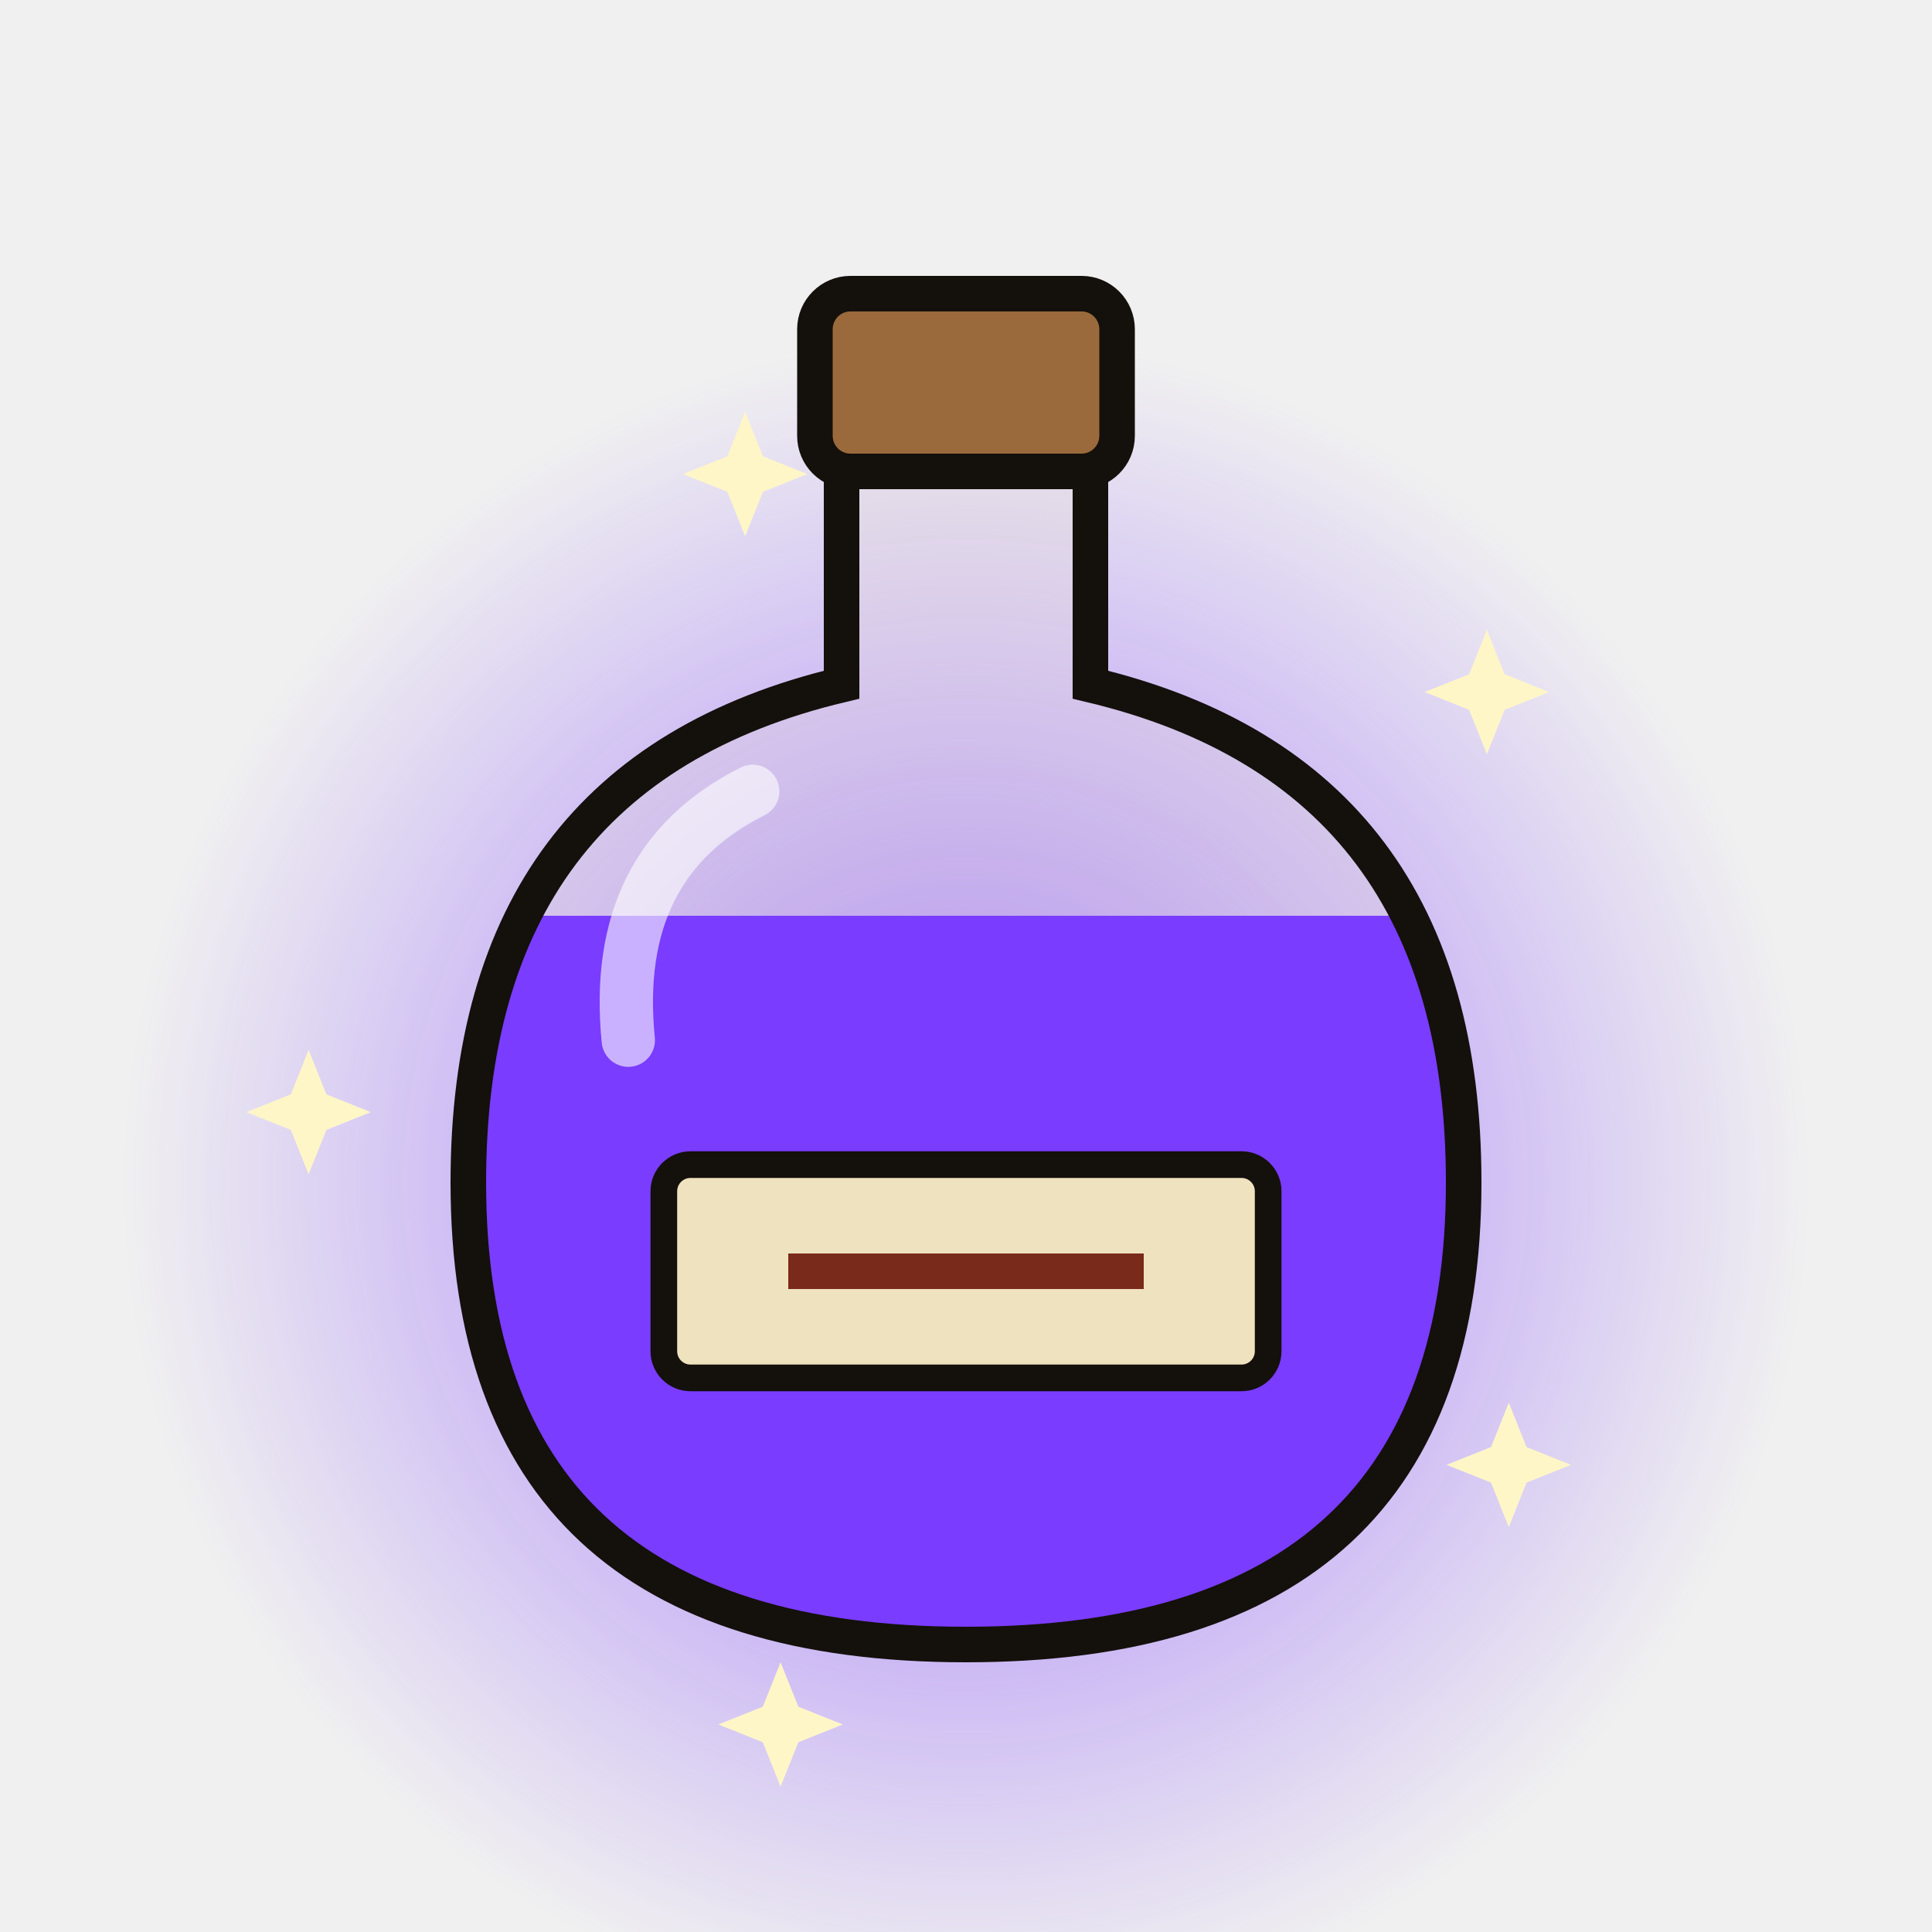
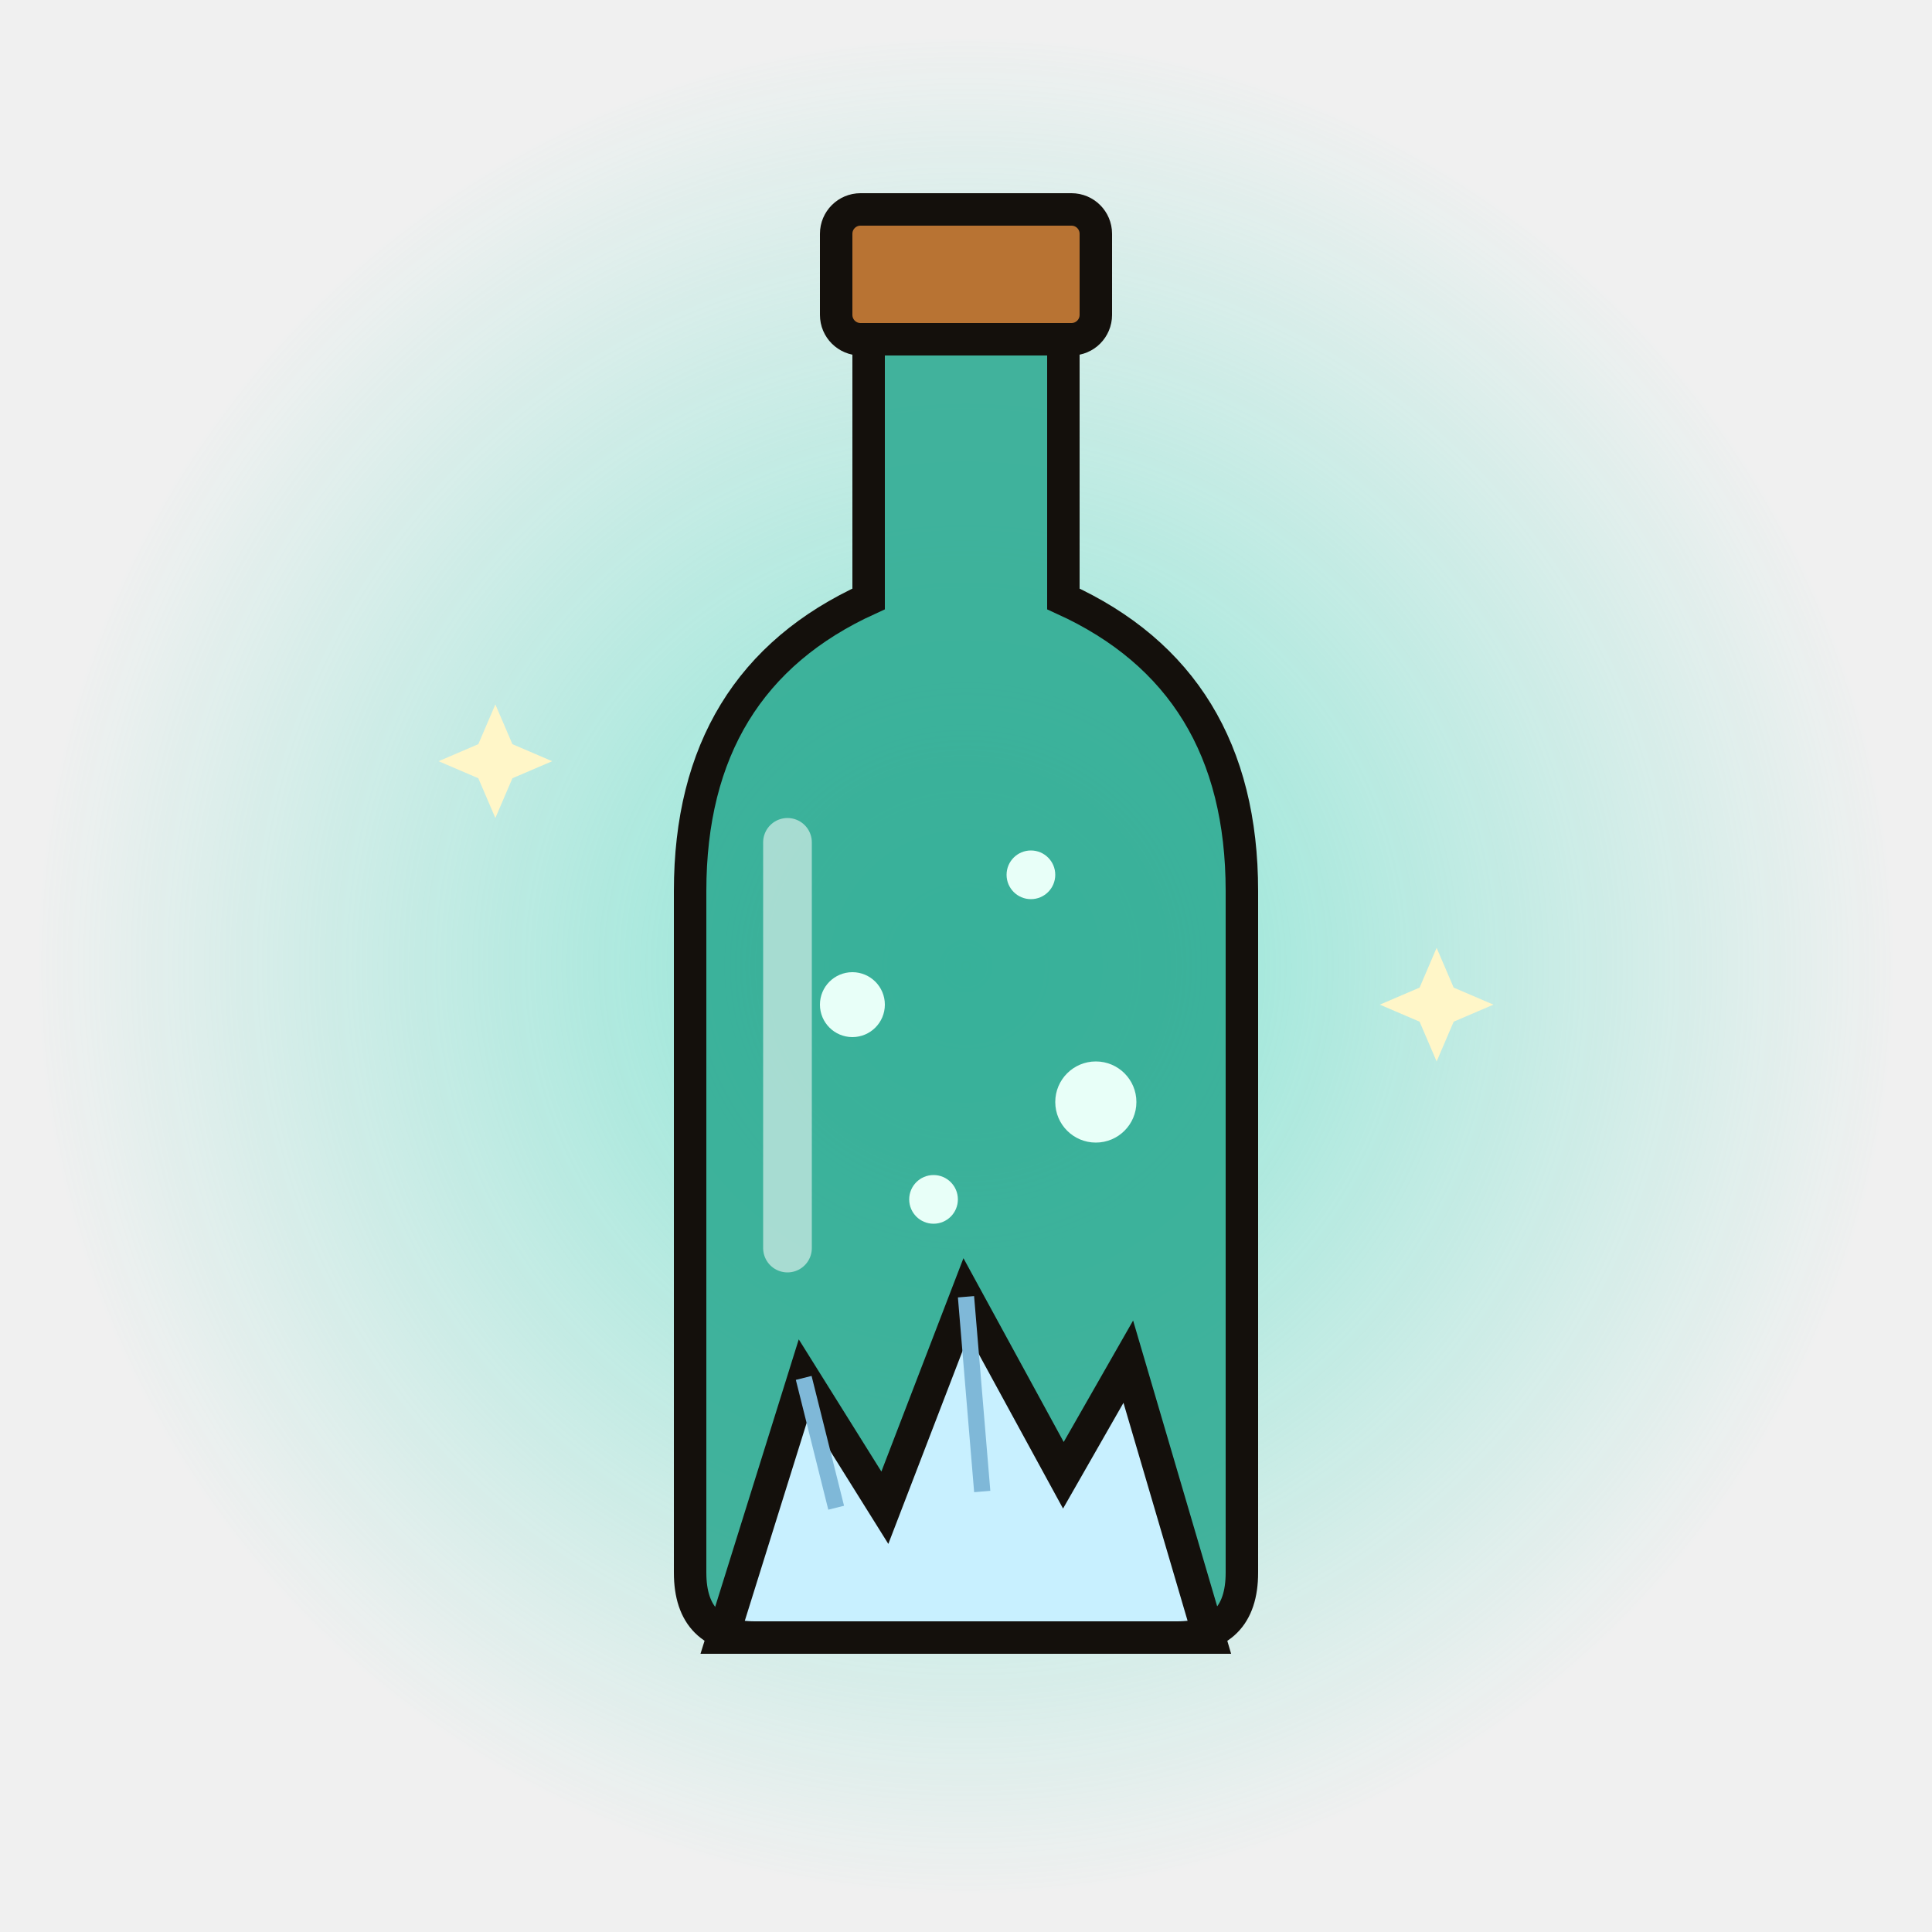
<svg xmlns="http://www.w3.org/2000/svg" viewBox="0 0 200 200" width="200" height="200">
  <defs>
    <radialGradient id="glow">
-       <stop offset="0" stop-color="#7a3cff" stop-opacity="0.7" />
-       <stop offset="1" stop-color="#7a3cff" stop-opacity="0" />
+       <stop offset="0" stop-color="#5ae0c8" stop-opacity="0.7" />
+       <stop offset="1" stop-color="#5ae0c8" stop-opacity="0" />
    </radialGradient>
  </defs>
-   <g transform="translate(100 104) scale(0.920)">
-     <circle cx="0" cy="20" r="96" fill="url(#glow)" />
-     <clipPath id="bottle">
-       <path d="M-14,-62 L14,-62 L14,-36 Q56,-26 56,20 Q56,72 0,72 Q-56,72 -56,20 Q-56,-26 -14,-36 Z" />
-     </clipPath>
-     <path d="M-14,-62 L14,-62 L14,-36 Q56,-26 56,20 Q56,72 0,72 Q-56,72 -56,20 Q-56,-26 -14,-36 Z" fill="#e8e2d0" fill-opacity="0.25" />
-     <rect x="-60" y="-10.0" width="120" height="90.0" fill="#7a3cff" clip-path="url(#bottle)" />
-     <path d="M-14,-62 L14,-62 L14,-36 Q56,-26 56,20 Q56,72 0,72 Q-56,72 -56,20 Q-56,-26 -14,-36 Z" fill="none" stroke="#14100c" stroke-width="4" />
-     <rect x="-17" y="-80" width="34" height="20" rx="4" fill="#9a6a3c" stroke="#14100c" stroke-width="4" />
-     <path d="M-38,4 Q-40,-16 -24,-24" fill="none" stroke="#ffffff" stroke-opacity="0.6" stroke-width="6" stroke-linecap="round" />
-     <rect x="-34" y="18" width="68" height="24" rx="3" fill="#efe2bf" stroke="#14100c" stroke-width="3" />
-     <path d="M-20,30 L20,30" stroke="#7a2a1a" stroke-width="4" />
-     <path d="M61.075,44.784 L63.075,49.784 L68.075,51.784 L63.075,53.784 L61.075,58.784 L59.075,53.784 L54.075,51.784 L59.075,49.784 Z" fill="#fff6c8" />
-     <path d="M-20.865,73.997 L-18.865,78.997 L-13.865,80.997 L-18.865,82.997 L-20.865,87.997 L-22.865,82.997 L-27.865,80.997 L-22.865,78.997 Z" fill="#fff6c8" />
-     <path d="M-73.97,5.095 L-71.97,10.095 L-66.97,12.095 L-71.97,14.095 L-73.97,19.095 L-75.97,14.095 L-80.97,12.095 L-75.97,10.095 Z" fill="#fff6c8" />
-     <path d="M-24.851,-66.702 L-22.851,-61.702 L-17.851,-59.702 L-22.851,-57.702 L-24.851,-52.702 L-26.851,-57.702 L-31.851,-59.702 L-26.851,-61.702 Z" fill="#fff6c8" />
-     <path d="M58.612,-42.174 L60.612,-37.174 L65.612,-35.174 L60.612,-33.174 L58.612,-28.174 L56.612,-33.174 L51.612,-35.174 L56.612,-37.174 Z" fill="#fff6c8" />
+   <circle cx="100" cy="100" r="96" fill="url(#glow)" />
+   <g transform="translate(100 104) scale(0.840)">
+     <path d="M-12,-84 L12,-84 L12,-50 Q34,-40 34,-14 L34,70 Q34,78 26,78 L-26,78 Q-34,78 -34,70 L-34,-14 Q-34,-40 -12,-50 Z" fill="#2aa890" fill-opacity="0.85" />
+     <path d="M-30,78 L-20,46 L-10,62 L0,36 L12,58 L20,44 L30,78 Z" fill="#c8f0ff" stroke="#14100c" stroke-width="4" />
+     <path d="M-20,46 L-16,62 M0,36 L2,60" stroke="#7fb8d8" stroke-width="2" />
+     <circle cx="-14" cy="0" r="4" fill="#e8fff8" />
+     <circle cx="8" cy="-16" r="3" fill="#e8fff8" />
+     <circle cx="16" cy="12" r="5" fill="#e8fff8" />
+     <circle cx="-4" cy="24" r="3" fill="#e8fff8" />
+     <path d="M-12,-84 L12,-84 L12,-50 Q34,-40 34,-14 L34,70 Q34,78 26,78 L-26,78 Q-34,78 -34,70 L-34,-14 Q-34,-40 -12,-50 Z" fill="none" stroke="#14100c" stroke-width="4" />
+     <rect x="-16" y="-98" width="32" height="16" rx="3" fill="#b87333" stroke="#14100c" stroke-width="4" />
+     <path d="M-22,-20 L-22,30" fill="none" stroke="#ffffff" stroke-opacity="0.55" stroke-width="6" stroke-linecap="round" />
+     <path d="M-58,-37 L-55.9,-32.1 L-51,-30 L-55.9,-27.9 L-58,-23 L-60.1,-27.9 L-65,-30 L-60.1,-32.1 Z" fill="#fff6c8" />
+     <path d="M58,-7 L60.1,-2.1 L65,0 L60.1,2.1 L58,7 L55.9,2.1 L51,0 L55.9,-2.1 Z" fill="#fff6c8" />
  </g>
</svg>
